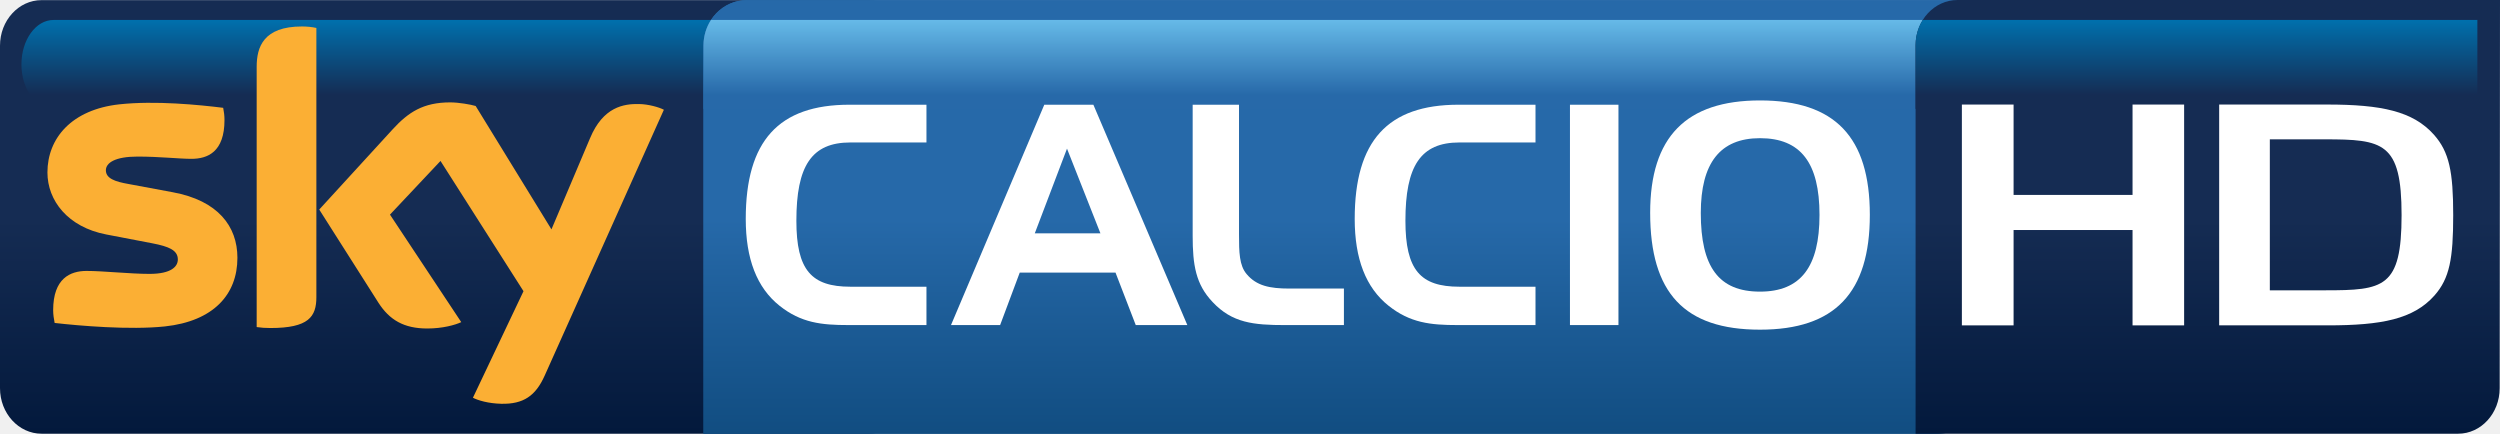
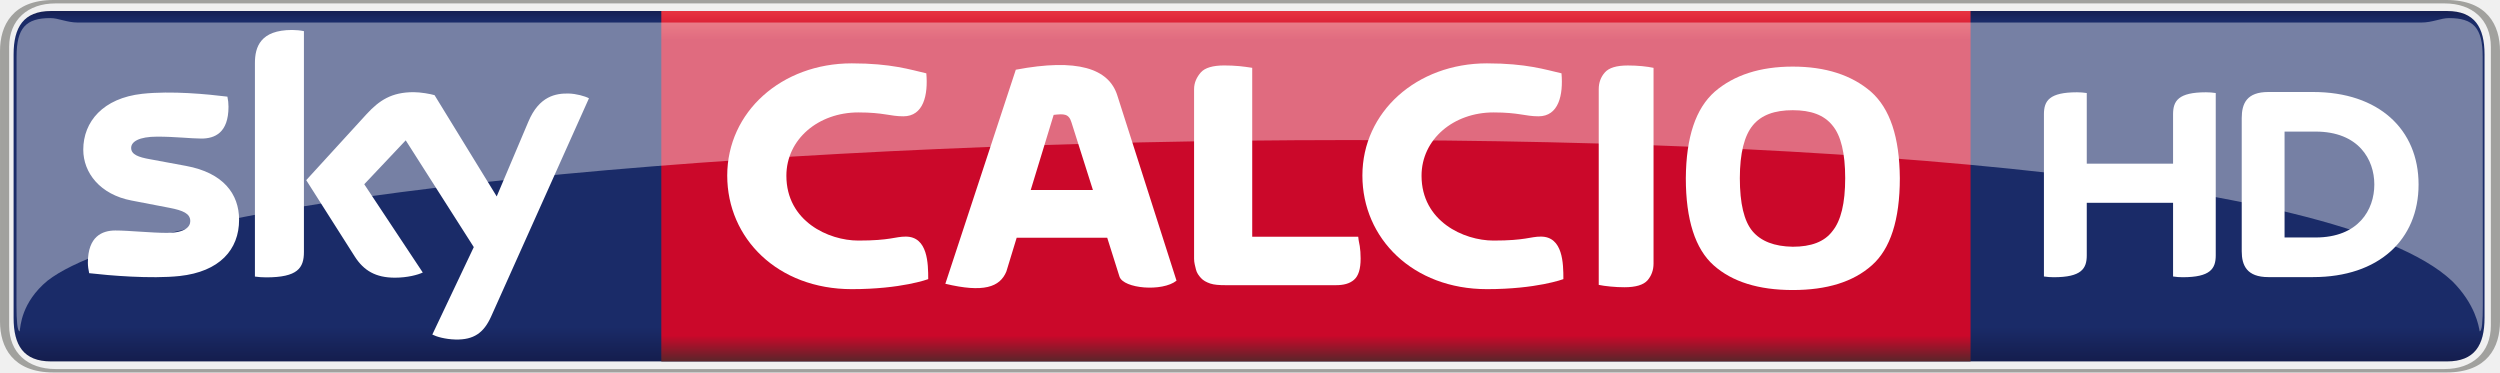
- <svg xmlns="http://www.w3.org/2000/svg" xmlns:xlink="http://www.w3.org/1999/xlink" height="104.09" width="600" version="1.1">
+ <svg xmlns="http://www.w3.org/2000/svg" height="89.389" width="600" version="1.1" viewBox="0 0 158.75 23.651">
  <defs>
-     <linearGradient id="g" gradientUnits="userSpaceOnUse" gradientTransform="matrix(-.0000041648 -104.06 104.06 -.0000041648 109.25 104.09)" x1="0" x2="1" y1="0" y2="0">
-       <stop stop-color="#03193c" offset="0" />
-       <stop stop-color="#152c53" offset=".495" />
-       <stop stop-color="#152c53" offset="1" />
+     <linearGradient id="d" gradientUnits="userSpaceOnUse" gradientTransform="matrix(0 -22.252 -22.252 0 83.586 22.952)" x1="0" x2="1" y1="0" y2="0">
+       <stop stop-color="#5a252a" offset="0" />
+       <stop stop-color="#cb082a" offset=".074" />
+       <stop stop-color="#cb082a" offset=".916" />
+       <stop stop-color="#e73440" offset="1" />
    </linearGradient>
-     <linearGradient id="f" gradientUnits="userSpaceOnUse" gradientTransform="matrix(-.0000010412 21.34 -21.34 -.0000010412 94.611 4.7844)" x1="0" x2="1" y1="0" y2="0">
-       <stop stop-color="#0070ad" offset="0" />
-       <stop stop-color="#152c53" offset=".844" />
-       <stop stop-color="#152c53" offset="1" />
+     <linearGradient id="c" gradientUnits="userSpaceOnUse" gradientTransform="matrix(0 22.625 -22.625 0 79.331 .52102)" x1="0" x2="1" y1="0" y2="0">
+       <stop stop-color="#141c4b" offset="0" />
+       <stop stop-color="#1a2b68" offset=".036" />
+       <stop stop-color="#1a2b68" offset=".895" />
+       <stop stop-color="#141c4b" offset="1" />
    </linearGradient>
-     <linearGradient id="e" gradientUnits="userSpaceOnUse" gradientTransform="matrix(-.0000041649 -104.06 104.06 -.0000041649 321.66 104.09)" x1="0" x2="1" y1="0" y2="0">
-       <stop stop-color="#114d81" offset="0" />
-       <stop stop-color="#2669a9" offset=".495" />
-       <stop stop-color="#2669a9" offset="1" />
-     </linearGradient>
-     <linearGradient id="d" gradientUnits="userSpaceOnUse" gradientTransform="matrix(-.0000010412 21.34 -21.34 -.0000010412 312.1 4.7844)" x1="0" x2="1" y1="0" y2="0">
-       <stop stop-color="#66bae8" offset="0" />
-       <stop stop-color="#2769a9" offset=".844" />
-       <stop stop-color="#2769a9" offset="1" />
-     </linearGradient>
-     <linearGradient id="c" gradientUnits="userSpaceOnUse" gradientTransform="matrix(-.0000041648 -104.09 104.09 -.0000041648 529.86 104.09)" x1="0" x2="1" y1="0" y2="0">
-       <stop stop-color="#03193c" offset="0" />
-       <stop stop-color="#152c53" offset=".495" />
-       <stop stop-color="#152c53" offset="1" />
-     </linearGradient>
-     <linearGradient id="b" gradientUnits="userSpaceOnUse" gradientTransform="matrix(-.0000010412 21.359 -21.359 -.0000010412 511.86 4.7777)" x1="0" x2="1" y1="0" y2="0">
-       <stop stop-color="#0070ad" offset="0" />
-       <stop stop-color="#152c53" offset=".844" />
-       <stop stop-color="#152c53" offset="1" />
-     </linearGradient>
-     <linearGradient id="a" gradientUnits="userSpaceOnUse" xlink:href="#e" gradientTransform="matrix(-.0000041648 -104.06 104.06 -.0000041648 321.66 104.09)" x1="0" x2="1" y1="0" y2="0" />
  </defs>
-   <path fill="url(#g)" d="m9.975 0.031c-5.508 0-9.975 4.894-9.975 10.933v82.192c0 6.039 4.467 10.934 9.975 10.934h198.55c5.51 0 9.97-4.894 9.97-10.934v-82.192c0-6.039-4.46-10.933-9.97-10.933l-198.55 0z" />
-   <path fill="url(#f)" d="m12.849 4.79c-4.259 0-7.705 4.779-7.705 10.661 0 5.894 3.446 10.672 7.704 10.672h163.53c4.23 0 7.7-4.779 7.7-10.672 0 0-3.47-10.661-7.7-10.661l-163.53-0z" />
-   <path fill="url(#a)" d="m179.26 0.031c-5.76 0-10.42 4.821-10.42 10.933v93.126h296.43c5.76 0 9.23-4.894 9.23-10.934v-93.125l-295.25 0z" />
-   <path fill="#fbaf34" d="m56.978 61.879c0 8.799-5.737 15.202-17.398 16.462-8.445 0.896-20.647-0.166-26.468-0.833-0.198-0.937-0.354-2.113-0.354-3.061 0-7.653 4.123-9.423 8.007-9.423 4.05 0 10.412 0.708 15.129 0.708 5.216 0 6.788-1.77 6.788-3.457 0-2.197-2.082-3.102-6.122-3.883l-11.078-2.124c-9.194-1.77-14.098-8.132-14.098-14.879 0-8.215 5.81-15.087 17.243-16.347 8.632-0.937 19.158 0.115 24.937 0.833 0.198 0.979 0.312 1.916 0.312 2.936 0 7.663-4.04 9.309-7.934 9.309-2.988 0-7.622-0.542-12.921-0.542-5.372 0-7.611 1.489-7.611 3.29 0 1.927 2.114 2.718 5.487 3.301l10.568 1.968c10.839 1.999 15.514 8.163 15.514 15.743m18.95 9.423c0 4.716-1.843 7.423-11.026 7.423-1.218 0-2.28-0.072-3.301-0.229v-62.451c0-4.748 1.604-9.694 10.87-9.694 1.187 0 2.364 0.115 3.457 0.354v64.597zm37.571 24.155c1.21 0.625 3.69 1.375 6.78 1.448 5.36 0.125 8.26-1.916 10.42-6.706l28.63-63.857c-1.18-0.635-3.81-1.343-5.94-1.374-3.68-0.084-8.64 0.666-11.78 8.204l-9.26 21.876-18.19-29.612c-1.18-0.354-4.04-0.864-6.12-0.864-6.45 0-10.017 2.353-13.745 6.404l-17.679 19.313 14.223 22.386c2.634 4.092 6.08 6.164 11.701 6.164 3.69 0 6.75-0.854 8.16-1.53l-17.106-25.801 12.126-12.88 19.92 31.257-12.14 25.572z" />
-   <path fill="url(#a)" d="m179.26 0.031c-5.76 0-10.42 4.821-10.42 10.933v93.126h295.23c6.82 0 10.44-4.155 10.44-10.934v-93.125l-295.25 0z" />
-   <path fill="url(#d)" d="m170.63 4.79c-1.14 1.749-1.8 3.873-1.8 6.174v15.16h295.31v-21.334h-293.51z" />
-   <path fill="url(#c)" d="m469.81 0c-5.52 0-10.07 4.831-10.07 10.86v93.23h130.21c5.51 0 9.97-4.895 9.97-10.913l0.08-93.177h-130.19z" />
-   <path fill="url(#b)" d="m461.47 4.779c-1.1 1.739-1.73 3.821-1.73 6.081v15.275h134.83v-21.355l-133.1-0z" />
-   <g fill="#fff">
-     <path d="m511.81 78.09v-22.886h-28.55v22.886h-12.41v-52.997h12.41v21.688h28.55v-21.688h12.38v52.997h-12.38z" />
-     <path d="m557.89 33.44h-13.13v36.233h13.25c14.07 0 18.37-0.562 18.37-18.043 0-17.482-4.41-18.19-18.49-18.19m26.36 37.504c-5.04 5.644-12.6 7.143-25.62 7.143h-26.03v-52.998h25.93c13.01 0 20.58 1.594 25.61 7.237 3.68 4.133 4.63 8.892 4.63 19.304s-0.85 15.18-4.52 19.314" />
-     <path d="m191.13 52.974c0 11.859 3.61 15.837 12.96 15.837h18.26v9.205h-18.77c-6.41 0-11.34-0.521-16.5-4.644-5.45-4.342-8.1-11.266-8.1-20.835 0-18.711 7.88-27.405 24.89-27.405h18.48v9.059h-18.26c-9.35 0-12.96 5.674-12.96 18.784" />
-     <path d="m248.35 55.995h15.75l-8.02-20.324-7.73 20.324zm14.06-30.861 22.55 52.882h-12.38l-4.86-12.599h-22.98l-4.71 12.599h-11.79l22.39-52.882h11.78z" />
-     <path d="m291.03 72.493c-4.06-4.269-4.79-8.912-4.79-15.91v-31.444h11.12v29.018 2.052c0 4.352 0.07 7.517 1.84 9.579 2.35 2.801 5.52 3.467 10.24 3.467h13.1v8.767h-14.06c-7.67 0-12.75-0.521-17.45-5.529" />
-     <path d="m337.3 52.974c0 11.859 3.6 15.837 12.96 15.837h18.26v9.205h-18.78c-6.4 0-11.33-0.521-16.49-4.644-5.46-4.342-8.12-11.266-8.12-20.835 0-18.711 7.9-27.405 24.91-27.405h18.48v9.059h-18.26c-9.36 0-12.96 5.674-12.96 18.784" />
-     <path d="m376.79 25.135h11.64v52.882h-11.64v-52.882z" />
-     <path d="m408.19 51.135c0 12.889 4.27 18.855 14.21 18.855 9.8 0 14.28-5.966 14.28-18.418 0-12.443-4.48-18.409-14.28-18.409-9.58 0-14.21 5.966-14.21 17.971m14.21-27.03c17.97 0 26.36 8.767 26.36 27.467 0 18.71-8.39 27.55-26.36 27.55-18.19 0-26.36-8.84-26.36-28.06 0-18.19 8.61-26.957 26.36-26.957" />
+   <g stroke-width="1.974">
+     <path fill="url(#c)" d="m3.239 0.699c-1.752 0-2.376 1.036-2.376 2.759v16.733c0 1.723 0.624 2.759 2.376 2.759h152.15c1.75 0 2.38-1.036 2.38-2.759v-16.733c0-1.723-0.63-2.759-2.38-2.759z" />
+     <path fill="#a1a19e" d="m155.35 23.651c2.61 0 3.4-1.618 3.4-3.239v-17.175c0-1.619-0.79-3.237-3.4-3.237h-151.95c-2.605 0-3.4 1.618-3.4 3.237v17.175c0 1.621 0.795 3.239 3.398 3.239zm-151.83-0.217c-1.753 0-2.939-1.036-2.939-2.759v-17.699c0-1.725 1.186-2.759 2.939-2.759h151.71c1.76-0 2.94 1.034 2.94 2.759v17.699c0 1.723-1.18 2.759-2.94 2.759z" />
+     <path fill="url(#d)" d="m41.993 22.95h83.137v-22.251h-83.137z" />
+   </g>
+   <g stroke-width="1.974" fill="#fff">
+     <path d="m137.99 10.395v-3.142c0-0.851 0.34-1.393 2.09-1.393 0.22 0 0.41 0.016 0.62 0.047v10.308c0 0.848-0.34 1.389-2.1 1.389-0.21 0-0.4-0.016-0.61-0.047v-4.68h-5.48v3.338c0 0.848-0.34 1.389-2.1 1.389-0.21 0-0.4-0.016-0.62-0.047v-10.304c0-0.851 0.34-1.393 2.1-1.393 0.22 0 0.4 0.016 0.62 0.047v4.488zm15.59 1.322c0-3.501-2.53-5.875-6.7-5.875h-2.84c-1.36 0-1.69 0.716-1.69 1.66v8.454c0 0.904 0.33 1.64 1.69 1.64h2.84c4.17 0 6.7-2.376 6.7-5.879m-8.51 3.363v-6.724h1.97c2.73 0 3.73 1.77 3.73 3.361 0 1.595-1 3.363-3.73 3.363z" />
+     <path d="m15.182 13.955c0 1.904-1.245 3.296-3.775 3.572-1.831 0.195-4.486-0.035-5.745-0.18-0.047-0.207-0.083-0.461-0.083-0.663 0-1.667 0.902-2.048 1.745-2.048 0.876 0 2.258 0.152 3.286 0.152 1.127 0 1.472-0.383 1.472-0.748 0-0.478-0.456-0.677-1.332-0.845l-2.4-0.462c-1.997-0.381-3.063-1.762-3.063-3.228 0-1.782 1.261-3.274 3.742-3.548 1.875-0.203 4.158 0.026 5.411 0.18 0.046 0.215 0.069 0.418 0.069 0.641 0 1.662-0.876 2.021-1.721 2.021-0.649 0-1.655-0.122-2.804-0.122-1.17 0-1.656 0.324-1.656 0.718 0 0.416 0.462 0.588 1.196 0.716l2.294 0.425c2.354 0.436 3.364 1.774 3.364 3.42m4.117 2.045c0 1.022-0.402 1.612-2.396 1.612-0.264 0-0.495-0.02-0.716-0.051v-13.557c0-1.028 0.349-2.102 2.364-2.102 0.253 0 0.509 0.026 0.748 0.075zm8.153 5.243c0.26 0.134 0.799 0.296 1.474 0.316 1.159 0.024 1.79-0.42 2.258-1.456l6.215-13.863c-0.257-0.138-0.823-0.292-1.289-0.302-0.799-0.016-1.871 0.148-2.558 1.784l-2.011 4.75-3.947-6.43c-0.255-0.077-0.876-0.19-1.332-0.19-1.391 0-2.171 0.513-2.98 1.389l-3.837 4.198 3.087 4.857c0.57 0.886 1.322 1.336 2.544 1.336 0.797 0 1.462-0.182 1.77-0.328l-3.716-5.605 2.633-2.788 4.322 6.779z" />
+     <path d="m77.823 18.109c-0.401 0-0.726-0.021-0.977-0.106-0.251-0.087-0.444-0.194-0.58-0.344-0.137-0.15-0.273-0.327-0.322-0.542-0.051-0.216-0.12-0.439-0.12-0.681v-10.778c0-0.414 0.173-0.768 0.43-1.062 0.258-0.292 0.766-0.44 1.482-0.44 0.3 0 0.673 0.014 0.965 0.043 0.294 0.028 0.509 0.063 0.815 0.107v10.727h6.732c0.029 0.307 0.061 0.365 0.097 0.594 0.035 0.228 0.055 0.489 0.055 0.791 0 0.671-0.14 1.107-0.421 1.35-0.278 0.243-0.661 0.341-1.146 0.341z" />
+     <path d="m103.16 18.24c-0.3 0-0.6-0.014-0.89-0.044-0.3-0.028-0.55-0.063-0.75-0.106v-12.43c0-0.414 0.13-0.769 0.39-1.062 0.26-0.294 0.74-0.44 1.46-0.44 0.3 0 0.6 0.014 0.89 0.041 0.29 0.03 0.54 0.065 0.74 0.109v12.43c0 0.414-0.13 0.767-0.38 1.061-0.26 0.294-0.75 0.441-1.46 0.441" />
+     <path d="m113.84 18.417c2.17 0 3.84-0.517 5.02-1.567 1.18-1.038 1.78-2.893 1.78-5.536-0.02-2.601-0.62-4.42-1.84-5.496-1.22-1.048-2.87-1.589-4.96-1.589-2.08 0-3.73 0.541-4.95 1.589-1.22 1.076-1.82 2.895-1.84 5.496 0 2.643 0.6 4.498 1.77 5.536 1.18 1.05 2.86 1.567 5.02 1.567m3.33-7.103c0 1.589-0.27 2.704-0.81 3.363-0.51 0.681-1.36 0.991-2.52 0.991-1.17-0.018-2.02-0.349-2.56-0.991-0.53-0.639-0.8-1.75-0.8-3.363 0-1.592 0.29-2.705 0.82-3.349 0.54-0.661 1.38-0.967 2.54-0.967s1.99 0.306 2.52 0.967c0.54 0.643 0.81 1.756 0.81 3.349" />
+     <path d="m69.4 12.066-1.36-4.288c-0.17-0.578-0.501-0.552-1.133-0.483l-1.456 4.77zm-9.371 5.954 4.474-13.593c3.896-0.735 5.911-0.087 6.45 1.644l3.756 11.752c-0.896 0.718-3.365 0.511-3.622-0.258l-0.779-2.469h-5.749l-0.654 2.143c-0.41 1.001-1.456 1.36-3.876 0.781" />
+     <path d="m58.821 4.656c-1.01-0.231-2.23-0.633-4.734-0.633-4.454 0-7.908 3.079-7.908 7.125 0 3.998 3.213 7.213 7.908 7.213 3.158 0 4.855-0.636 4.855-0.636 0-0.976-0.02-2.701-1.429-2.701-0.687 0-0.967 0.252-3.01 0.252-1.89 0-4.568-1.223-4.568-4.115 0-2.317 2.028-4.022 4.568-4.022 1.613 0 2.007 0.247 2.858 0.247 1.283 0 1.581-1.348 1.46-2.729" />
+     <path d="m99.155 4.656c-1.011-0.231-2.23-0.633-4.735-0.633-4.454 0-7.908 3.079-7.908 7.125 0 3.998 3.213 7.213 7.908 7.213 3.158 0 4.855-0.636 4.855-0.636 0-0.976-0.019-2.701-1.429-2.701-0.686 0-0.967 0.252-3.009 0.252-1.891 0-4.569-1.223-4.569-4.115 0-2.317 2.029-4.022 4.569-4.022 1.612 0 2.007 0.247 2.857 0.247 1.283 0 1.581-1.348 1.461-2.729" />
+     <path opacity=".4" d="m155.69 17.825c1.51 1.494 1.71 2.903 1.77 3.213 0.15 0 0.2-0.661 0.2-1.646l-0.01-15.796c0-1.83-0.59-2.447-2.14-2.447-0.52 0-1.05 0.282-1.75 0.282h-148.82c-0.695 0-1.22-0.282-1.745-0.282-1.547 0-2.143 0.618-2.143 2.447l-0.006 15.796c0 0.985 0.055 1.646 0.203 1.646 0.053-0.31 0.099-1.829 1.766-3.213 13.318-10.278 138.31-13.432 152.67 0" />
  </g>
</svg>
